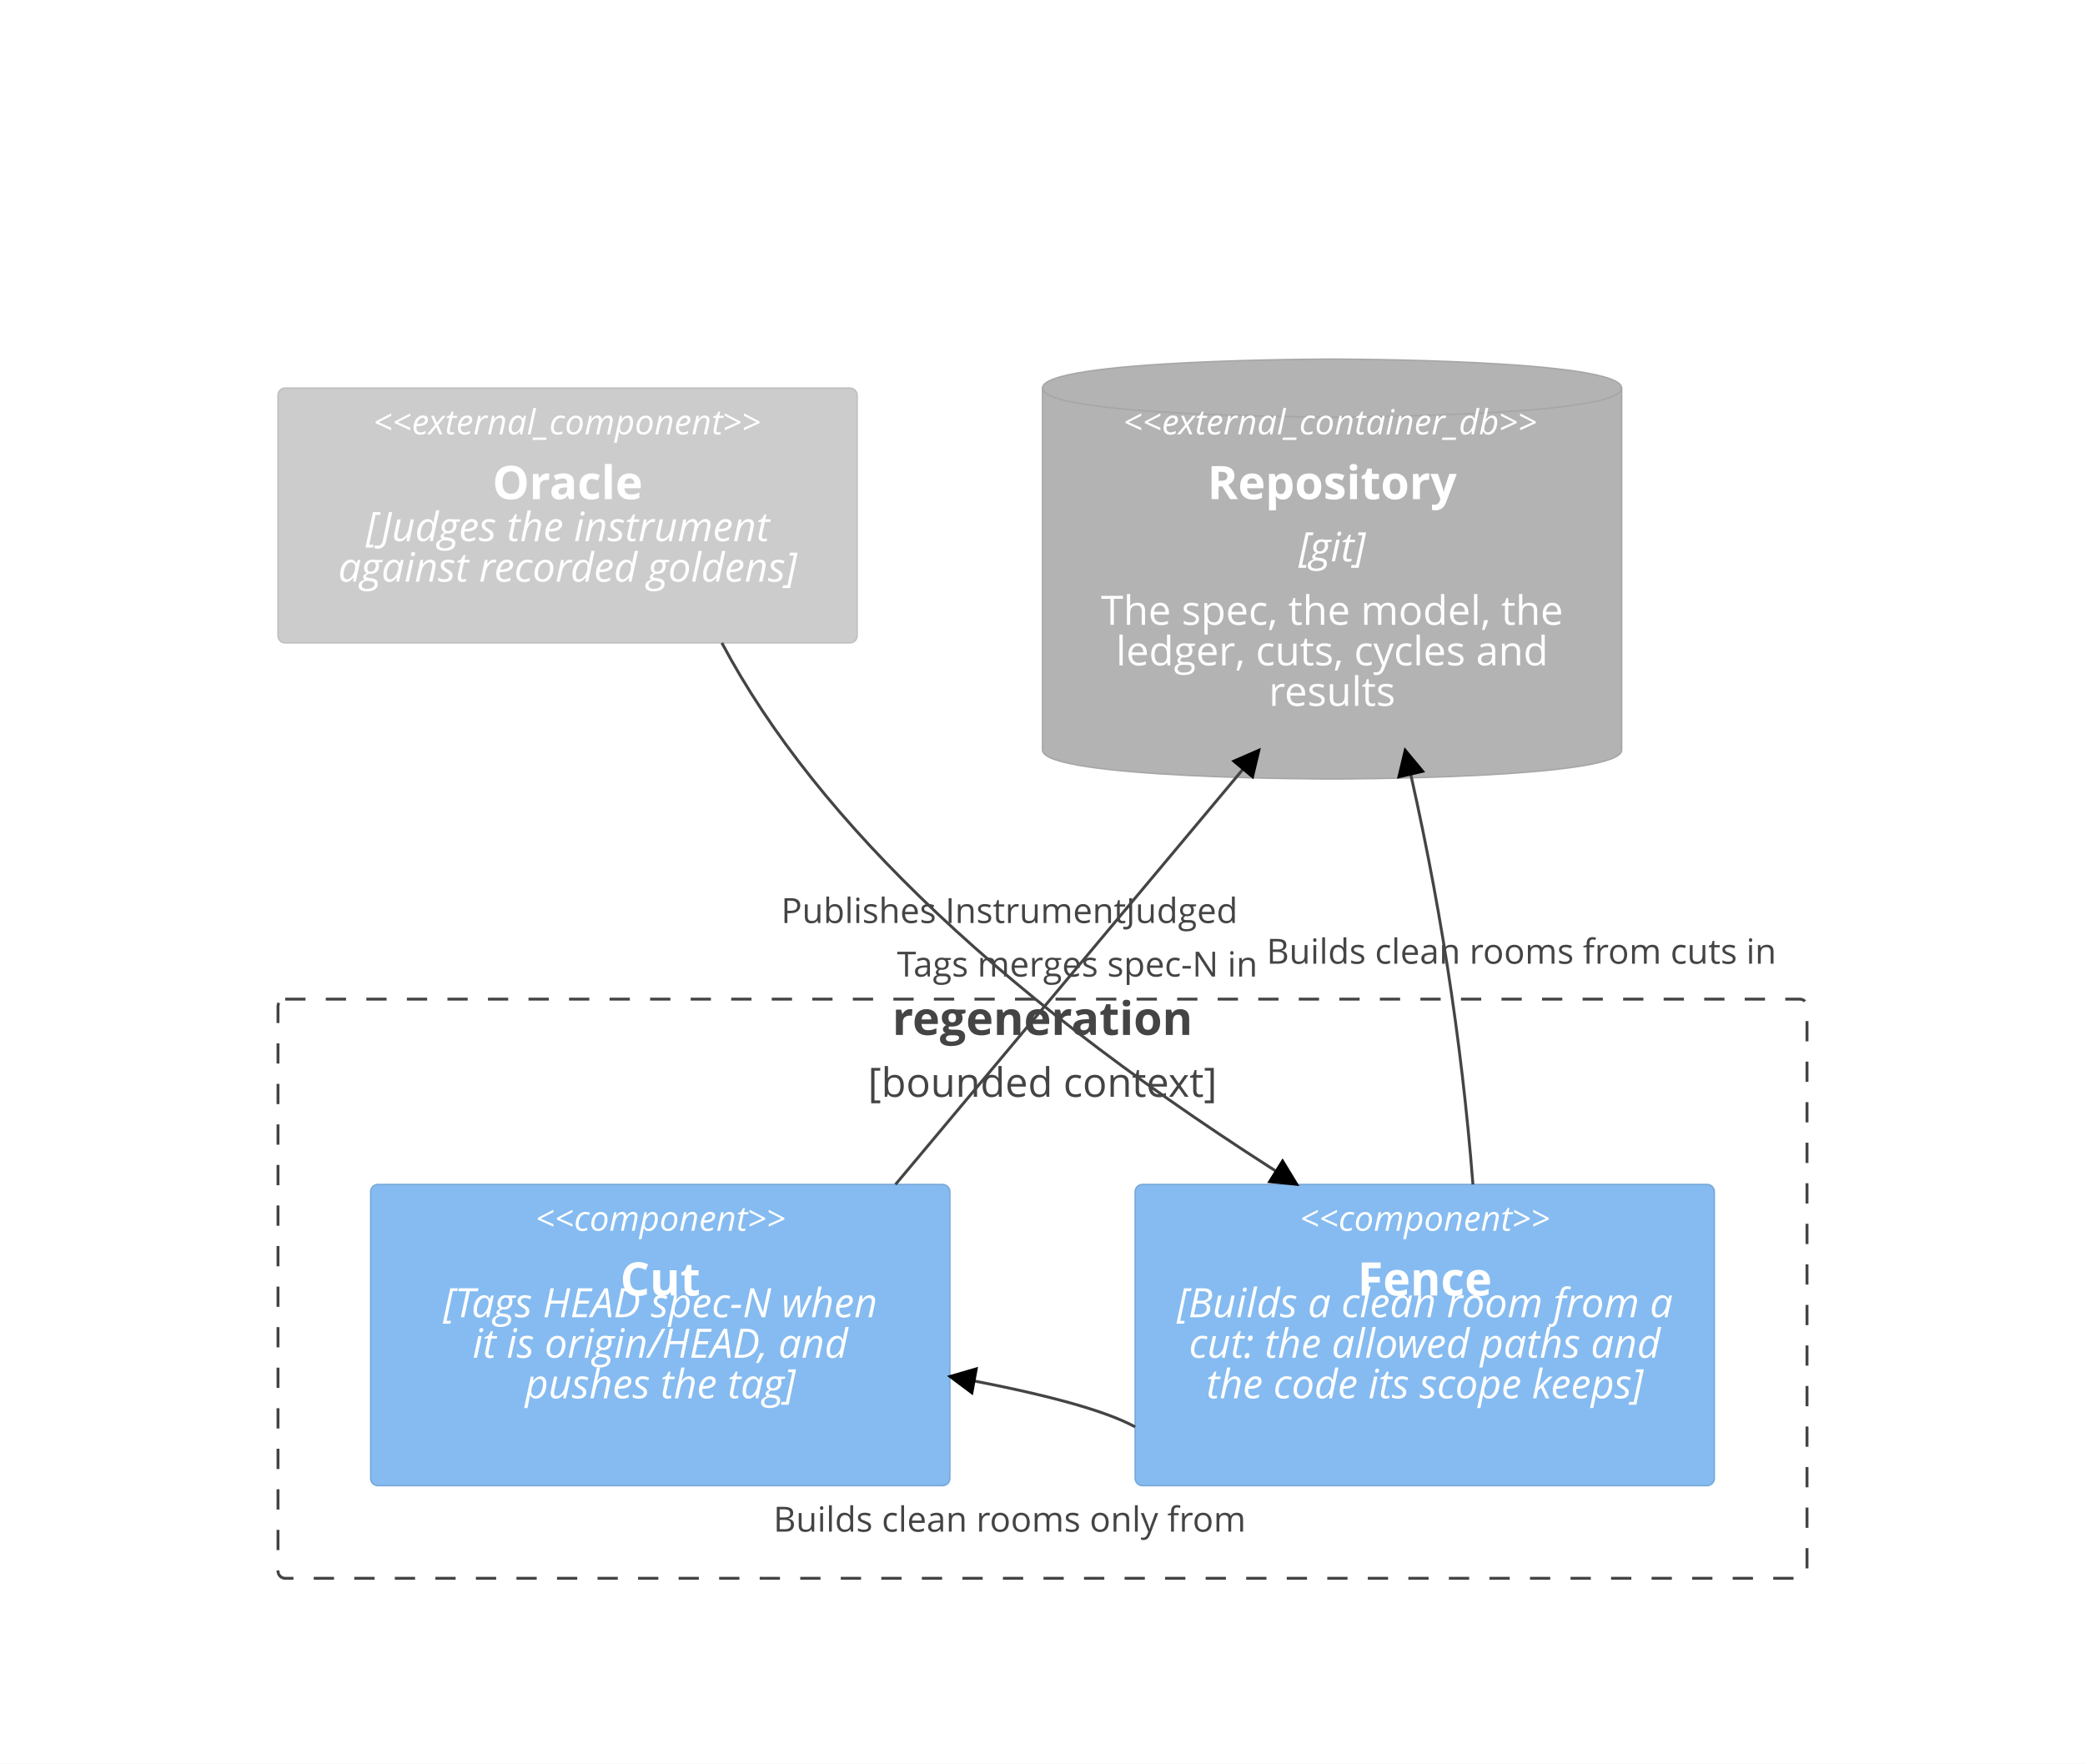
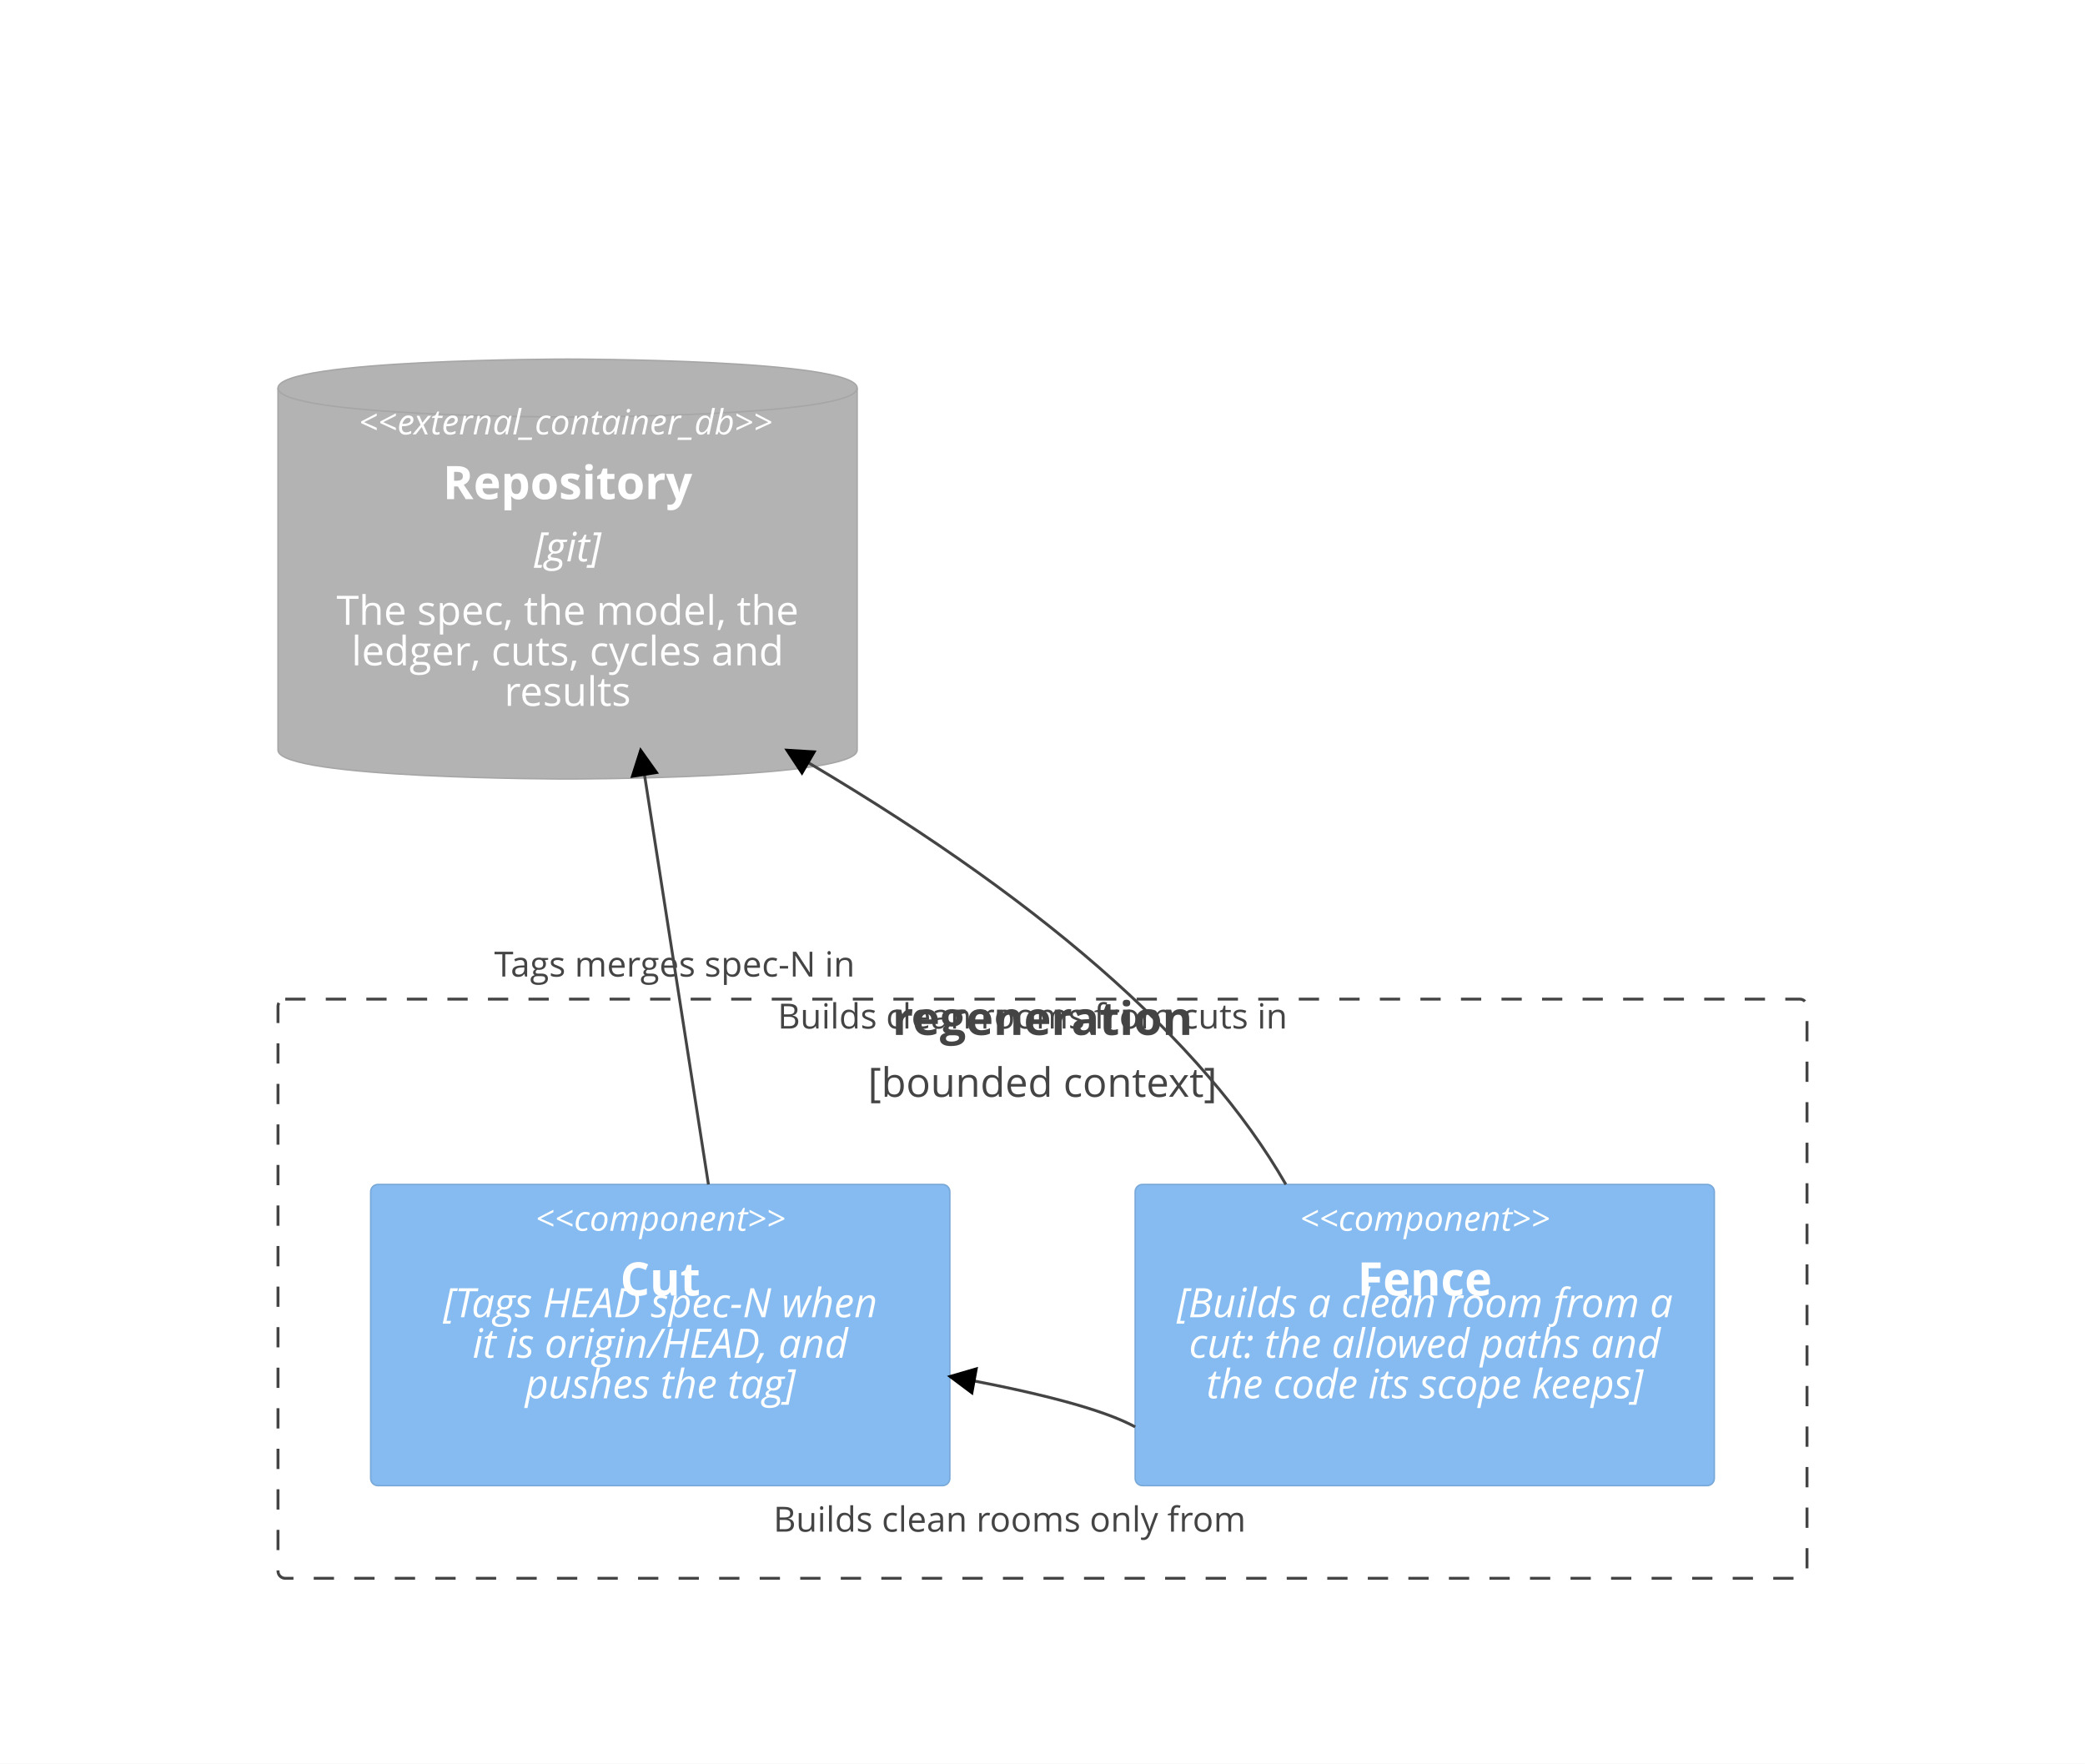
<svg xmlns="http://www.w3.org/2000/svg" width="100%" viewBox="0 -8 720 609" style="max-width: 720.000px;">
  <rect x="0" y="-8" width="720" height="609" fill="#FFFFFF" />
  <defs>
    <symbol id="computer" width="24" height="24">
      <path transform="scale(.5)" d="M2 2v13h20v-13h-20zm18 11h-16v-9h16v9zm-10.228 6l.466-1h3.524l.467 1h-4.457zm14.228 3h-24l2-6h2.104l-1.33 4h18.45l-1.297-4h2.073l2 6zm-5-10h-14v-7h14v7z" />
    </symbol>
  </defs>
  <defs>
    <symbol id="database" fill-rule="evenodd" clip-rule="evenodd">
      <path transform="scale(.5)" d="M12.258.001l.256.004.255.005.253.008.251.01.249.012.247.015.246.016.242.019.241.02.239.023.236.024.233.027.231.028.229.031.225.032.223.034.22.036.217.038.214.04.211.041.208.043.205.045.201.046.198.048.194.05.191.051.187.053.183.054.18.056.175.057.172.059.168.06.163.061.16.063.155.064.15.066.074.033.073.033.071.034.07.034.069.035.068.035.067.035.066.035.064.036.064.036.062.036.06.036.06.037.058.037.058.037.055.038.055.038.053.038.052.038.051.039.05.039.048.039.047.039.045.04.044.04.043.04.041.04.04.041.039.041.037.041.036.041.034.041.033.042.032.042.03.042.029.042.027.042.026.043.024.043.023.043.021.043.02.043.018.044.017.043.015.044.013.044.012.044.011.045.009.044.007.045.006.045.004.045.002.045.001.045v17l-.001.045-.002.045-.004.045-.006.045-.007.045-.009.044-.011.045-.012.044-.013.044-.015.044-.017.043-.018.044-.02.043-.021.043-.023.043-.024.043-.026.043-.027.042-.029.042-.03.042-.032.042-.033.042-.034.041-.036.041-.037.041-.039.041-.04.041-.041.04-.043.04-.044.04-.045.04-.047.039-.048.039-.05.039-.051.039-.052.038-.053.038-.055.038-.055.038-.058.037-.058.037-.06.037-.06.036-.062.036-.064.036-.064.036-.066.035-.067.035-.068.035-.069.035-.07.034-.071.034-.073.033-.074.033-.15.066-.155.064-.16.063-.163.061-.168.06-.172.059-.175.057-.18.056-.183.054-.187.053-.191.051-.194.05-.198.048-.201.046-.205.045-.208.043-.211.041-.214.04-.217.038-.22.036-.223.034-.225.032-.229.031-.231.028-.233.027-.236.024-.239.023-.241.02-.242.019-.246.016-.247.015-.249.012-.251.01-.253.008-.255.005-.256.004-.258.001-.258-.001-.256-.004-.255-.005-.253-.008-.251-.01-.249-.012-.247-.015-.245-.016-.243-.019-.241-.02-.238-.023-.236-.024-.234-.027-.231-.028-.228-.031-.226-.032-.223-.034-.22-.036-.217-.038-.214-.04-.211-.041-.208-.043-.204-.045-.201-.046-.198-.048-.195-.05-.19-.051-.187-.053-.184-.054-.179-.056-.176-.057-.172-.059-.167-.06-.164-.061-.159-.063-.155-.064-.151-.066-.074-.033-.072-.033-.072-.034-.07-.034-.069-.035-.068-.035-.067-.035-.066-.035-.064-.036-.063-.036-.062-.036-.061-.036-.06-.037-.058-.037-.057-.037-.056-.038-.055-.038-.053-.038-.052-.038-.051-.039-.049-.039-.049-.039-.046-.039-.046-.04-.044-.04-.043-.04-.041-.04-.04-.041-.039-.041-.037-.041-.036-.041-.034-.041-.033-.042-.032-.042-.03-.042-.029-.042-.027-.042-.026-.043-.024-.043-.023-.043-.021-.043-.02-.043-.018-.044-.017-.043-.015-.044-.013-.044-.012-.044-.011-.045-.009-.044-.007-.045-.006-.045-.004-.045-.002-.045-.001-.045v-17l.001-.045.002-.045.004-.045.006-.045.007-.045.009-.044.011-.045.012-.044.013-.044.015-.044.017-.043.018-.044.02-.043.021-.043.023-.043.024-.043.026-.043.027-.042.029-.042.03-.042.032-.042.033-.042.034-.041.036-.041.037-.041.039-.041.04-.041.041-.04.043-.04.044-.04.046-.04.046-.039.049-.039.049-.039.051-.039.052-.038.053-.038.055-.038.056-.038.057-.037.058-.037.06-.037.061-.036.062-.036.063-.036.064-.036.066-.035.067-.035.068-.035.069-.035.07-.034.072-.034.072-.033.074-.033.151-.066.155-.064.159-.063.164-.061.167-.06.172-.059.176-.057.179-.056.184-.054.187-.053.19-.051.195-.05.198-.048.201-.046.204-.045.208-.043.211-.041.214-.04.217-.038.22-.036.223-.034.226-.032.228-.031.231-.028.234-.027.236-.024.238-.023.241-.02.243-.019.245-.016.247-.015.249-.012.251-.01.253-.008.255-.005.256-.004.258-.001.258.001z" />
    </symbol>
  </defs>
  <defs>
    <symbol id="clock" width="24" height="24">
      <path transform="scale(.5)" d="M12 2c5.514 0 10 4.486 10 10s-4.486 10-10 10-10-4.486-10-10 4.486-10 10-10zm0-2c-6.627 0-12 5.373-12 12s5.373 12 12 12 12-5.373 12-12-5.373-12-12-12zm5.848 12.459c.202.038.202.333.001.372-1.907.361-6.045 1.111-6.547 1.111-.719 0-1.301-.582-1.301-1.301 0-.512.77-5.447 1.125-7.445.034-.192.312-.181.343.014l.985 6.238 5.394 1.011z" />
    </symbol>
  </defs>
  <g class="person-man">
-     <rect x="96" y="126" fill="#CCCCCC" stroke="#BFBFBF" width="200" height="88" rx="2.5" ry="2.5" stroke-width="0.5" />
-     <text fill="#FFFFFF" font-family="Open Sans,sans-serif" font-size="12" font-style="italic" lengthAdjust="spacing" textLength="133" x="129" y="142">&lt;&lt;external_component&gt;&gt;</text>
+     <path fill="#B3B3B3" stroke-width="0.5" stroke="#A6A6A6" d="M96,126c0,-10 100,-10 100,-10c0,0 100,0 100,10l0,125c0,10 -100,10 -100,10c0,0 -100,0 -100,-10l0,-125" />
+     <path fill="none" stroke-width="0.5" stroke="#A6A6A6" d="M96,126c0,10 100,10 100,10c0,0 100,0 100,-10" />
+     <text fill="#FFFFFF" font-family="Open Sans,sans-serif" font-size="12" font-style="italic" lengthAdjust="spacing" textLength="143" x="124" y="142">&lt;&lt;external_container_db&gt;&gt;</text>
    <text x="196.00" y="160.00" dominant-baseline="middle" fill="#FFFFFF" style="text-anchor: middle; font-size: 16px; font-weight: bold; font-family: Open Sans,sans-serif">
-       <tspan dy="0.00" alignment-baseline="mathematical">Oracle</tspan>
+       <tspan dy="0.00" alignment-baseline="mathematical">Repository</tspan>
    </text>
    <text x="196.00" y="182.00" dominant-baseline="middle" fill="#FFFFFF" style="text-anchor: middle; font-size: 14px; font-weight: normal; font-family: Open Sans,sans-serif" font-style="italic">
-       <tspan dy="-7.00" alignment-baseline="mathematical">[Judges the instrument</tspan>
-     </text>
-     <text x="196.00" y="182.00" dominant-baseline="middle" fill="#FFFFFF" style="text-anchor: middle; font-size: 14px; font-weight: normal; font-family: Open Sans,sans-serif" font-style="italic">
-       <tspan dy="7.00" alignment-baseline="mathematical">against recorded goldens]</tspan>
-     </text>
-   </g>
-   <g class="person-man">
-     <path fill="#B3B3B3" stroke-width="0.5" stroke="#A6A6A6" d="M360,126c0,-10 100,-10 100,-10c0,0 100,0 100,10l0,125c0,10 -100,10 -100,10c0,0 -100,0 -100,-10l0,-125" />
-     <path fill="none" stroke-width="0.5" stroke="#A6A6A6" d="M360,126c0,10 100,10 100,10c0,0 100,0 100,-10" />
-     <text fill="#FFFFFF" font-family="Open Sans,sans-serif" font-size="12" font-style="italic" lengthAdjust="spacing" textLength="143" x="388" y="142">&lt;&lt;external_container_db&gt;&gt;</text>
-     <text x="460.00" y="160.00" dominant-baseline="middle" fill="#FFFFFF" style="text-anchor: middle; font-size: 16px; font-weight: bold; font-family: Open Sans,sans-serif">
-       <tspan dy="0.00" alignment-baseline="mathematical">Repository</tspan>
-     </text>
-     <text x="460.00" y="182.00" dominant-baseline="middle" fill="#FFFFFF" style="text-anchor: middle; font-size: 14px; font-weight: normal; font-family: Open Sans,sans-serif" font-style="italic">
      <tspan dy="0.00" alignment-baseline="mathematical">[git]</tspan>
    </text>
-     <text x="460.00" y="218.00" dominant-baseline="middle" fill="#FFFFFF" style="text-anchor: middle; font-size: 14px; font-weight: normal; font-family: Open Sans,sans-serif">
+     <text x="196.00" y="218.00" dominant-baseline="middle" fill="#FFFFFF" style="text-anchor: middle; font-size: 14px; font-weight: normal; font-family: Open Sans,sans-serif">
      <tspan dy="-14.00" alignment-baseline="mathematical">The spec, the model, the</tspan>
    </text>
-     <text x="460.00" y="218.00" dominant-baseline="middle" fill="#FFFFFF" style="text-anchor: middle; font-size: 14px; font-weight: normal; font-family: Open Sans,sans-serif">
+     <text x="196.00" y="218.00" dominant-baseline="middle" fill="#FFFFFF" style="text-anchor: middle; font-size: 14px; font-weight: normal; font-family: Open Sans,sans-serif">
      <tspan dy="0.00" alignment-baseline="mathematical">ledger, cuts, cycles and</tspan>
    </text>
-     <text x="460.00" y="218.00" dominant-baseline="middle" fill="#FFFFFF" style="text-anchor: middle; font-size: 14px; font-weight: normal; font-family: Open Sans,sans-serif">
+     <text x="196.00" y="218.00" dominant-baseline="middle" fill="#FFFFFF" style="text-anchor: middle; font-size: 14px; font-weight: normal; font-family: Open Sans,sans-serif">
      <tspan dy="14.00" alignment-baseline="mathematical">results</tspan>
    </text>
  </g>
  <g class="person-man">
    <rect x="128" y="401" fill="#85BBF0" stroke="#78A8D8" width="200" height="104" rx="2.5" ry="2.5" stroke-width="0.5" />
    <text fill="#FFFFFF" font-family="Open Sans,sans-serif" font-size="12" font-style="italic" lengthAdjust="spacing" textLength="86" x="185" y="417">&lt;&lt;component&gt;&gt;</text>
    <text x="228.00" y="435.00" dominant-baseline="middle" fill="#FFFFFF" style="text-anchor: middle; font-size: 16px; font-weight: bold; font-family: Open Sans,sans-serif">
      <tspan dy="0.00" alignment-baseline="mathematical">Cut</tspan>
    </text>
    <text x="228.00" y="457.00" dominant-baseline="middle" fill="#FFFFFF" style="text-anchor: middle; font-size: 14px; font-weight: normal; font-family: Open Sans,sans-serif" font-style="italic">
      <tspan dy="-14.00" alignment-baseline="mathematical">[Tags HEAD spec-N when</tspan>
    </text>
    <text x="228.00" y="457.00" dominant-baseline="middle" fill="#FFFFFF" style="text-anchor: middle; font-size: 14px; font-weight: normal; font-family: Open Sans,sans-serif" font-style="italic">
      <tspan dy="0.00" alignment-baseline="mathematical">it is origin/HEAD, and</tspan>
    </text>
    <text x="228.00" y="457.00" dominant-baseline="middle" fill="#FFFFFF" style="text-anchor: middle; font-size: 14px; font-weight: normal; font-family: Open Sans,sans-serif" font-style="italic">
      <tspan dy="14.00" alignment-baseline="mathematical">pushes the tag]</tspan>
    </text>
  </g>
  <g class="person-man">
    <rect x="392" y="401" fill="#85BBF0" stroke="#78A8D8" width="200" height="104" rx="2.5" ry="2.5" stroke-width="0.5" />
    <text fill="#FFFFFF" font-family="Open Sans,sans-serif" font-size="12" font-style="italic" lengthAdjust="spacing" textLength="86" x="449" y="417">&lt;&lt;component&gt;&gt;</text>
    <text x="492.00" y="435.00" dominant-baseline="middle" fill="#FFFFFF" style="text-anchor: middle; font-size: 16px; font-weight: bold; font-family: Open Sans,sans-serif">
      <tspan dy="0.00" alignment-baseline="mathematical">Fence</tspan>
    </text>
    <text x="492.00" y="457.00" dominant-baseline="middle" fill="#FFFFFF" style="text-anchor: middle; font-size: 14px; font-weight: normal; font-family: Open Sans,sans-serif" font-style="italic">
      <tspan dy="-14.00" alignment-baseline="mathematical">[Builds a clean room from a</tspan>
    </text>
    <text x="492.00" y="457.00" dominant-baseline="middle" fill="#FFFFFF" style="text-anchor: middle; font-size: 14px; font-weight: normal; font-family: Open Sans,sans-serif" font-style="italic">
      <tspan dy="0.00" alignment-baseline="mathematical">cut: the allowed paths and</tspan>
    </text>
    <text x="492.00" y="457.00" dominant-baseline="middle" fill="#FFFFFF" style="text-anchor: middle; font-size: 14px; font-weight: normal; font-family: Open Sans,sans-serif" font-style="italic">
      <tspan dy="14.00" alignment-baseline="mathematical">the code its scope keeps]</tspan>
    </text>
  </g>
  <g>
    <rect x="96" y="337" fill="none" stroke="#444444" width="528" height="200" rx="2.5" ry="2.5" stroke-width="1" stroke-dasharray="7.0,7.0" />
    <text x="360.00" y="345.00" dominant-baseline="middle" fill="#444444" style="text-anchor: middle; font-size: 16px; font-weight: bold; font-family: Open Sans,sans-serif">
      <tspan dy="0.00" alignment-baseline="mathematical">regeneration</tspan>
    </text>
    <text x="360.00" y="367.00" dominant-baseline="middle" fill="#444444" style="text-anchor: middle; font-size: 14px; font-weight: normal; font-family: Open Sans,sans-serif">
      <tspan dy="0.00" alignment-baseline="mathematical">[bounded context]</tspan>
    </text>
  </g>
  <defs>
    <marker id="arrowhead" refX="9" refY="5" markerUnits="userSpaceOnUse" markerWidth="12" markerHeight="12" orient="auto">
      <path d="M 0 0 L 10 5 L 0 10 z" />
    </marker>
  </defs>
  <defs>
    <marker id="arrowend" refX="1" refY="5" markerUnits="userSpaceOnUse" markerWidth="12" markerHeight="12" orient="auto">
      <path d="M 10 0 L 0 5 L 10 10 z" />
    </marker>
  </defs>
  <defs>
    <marker id="crosshead" markerWidth="15" markerHeight="8" orient="auto" refX="16" refY="4">
      <path fill="black" stroke="#000000" stroke-width="1px" d="M 9,2 V 6 L16,4 Z" style="stroke-dasharray: 0, 0;" />
      <path fill="none" stroke="#000000" stroke-width="1px" d="M 0,1 L 6,7 M 6,1 L 0,7" style="stroke-dasharray: 0, 0;" />
    </marker>
  </defs>
  <defs>
    <marker id="filled-head" refX="18" refY="7" markerWidth="20" markerHeight="28" orient="auto">
      <path d="M 18,7 L9,13 L14,7 L9,1 Z" />
    </marker>
  </defs>
  <g>
-     <line x1="309.24" y1="401.00" x2="434.77" y2="251.00" stroke-width="1" stroke="#444444" style="fill: none;" marker-end="url(#arrowhead)" />
-     <text x="372.01" y="326.00" dominant-baseline="middle" fill="#444444" style="text-anchor: middle; font-size: 12px; font-weight: normal; font-family: Open Sans,sans-serif">
+     <line x1="244.64" y1="401.00" x2="221.23" y2="251.00" stroke-width="1" stroke="#444444" style="fill: none;" marker-end="url(#arrowhead)" />
+     <text x="232.93" y="326.00" dominant-baseline="middle" fill="#444444" style="text-anchor: middle; font-size: 12px; font-weight: normal; font-family: Open Sans,sans-serif">
      <tspan dy="0.00" alignment-baseline="mathematical">Tags merges spec-N in</tspan>
    </text>
-     <path fill="none" stroke-width="1" stroke="#444444" d="M508.64,401.00 Q502.79,326.00 485.23,251.00" marker-end="url(#arrowhead)" />
-     <text x="525.39" y="321.56" dominant-baseline="middle" fill="#444444" style="text-anchor: middle; font-size: 12px; font-weight: normal; font-family: Open Sans,sans-serif">
+     <path fill="none" stroke-width="1" stroke="#444444" d="M444.04,401.00 Q400.95,326.00 271.69,251.00" marker-end="url(#arrowhead)" />
+     <text x="356.56" y="343.95" dominant-baseline="middle" fill="#444444" style="text-anchor: middle; font-size: 12px; font-weight: normal; font-family: Open Sans,sans-serif">
      <tspan dy="0.00" alignment-baseline="mathematical">Builds clean rooms from cuts in</tspan>
-     </text>
-     <path fill="none" stroke-width="1" stroke="#444444" d="M249.28,214.00 Q298.93,307.50 447.88,401.00" marker-end="url(#arrowhead)" />
-     <text x="348.58" y="307.50" dominant-baseline="middle" fill="#444444" style="text-anchor: middle; font-size: 12px; font-weight: normal; font-family: Open Sans,sans-serif">
-       <tspan dy="0.00" alignment-baseline="mathematical">Publishes InstrumentJudged</tspan>
    </text>
    <path fill="none" stroke-width="1" stroke="#444444" d="M392.00,484.71 Q376.00,476.00 328.00,467.29" marker-end="url(#arrowhead)" />
    <text x="348.65" y="517.68" dominant-baseline="middle" fill="#444444" style="text-anchor: middle; font-size: 12px; font-weight: normal; font-family: Open Sans,sans-serif">
      <tspan dy="0.00" alignment-baseline="mathematical">Builds clean rooms only from</tspan>
    </text>
  </g>
</svg>
